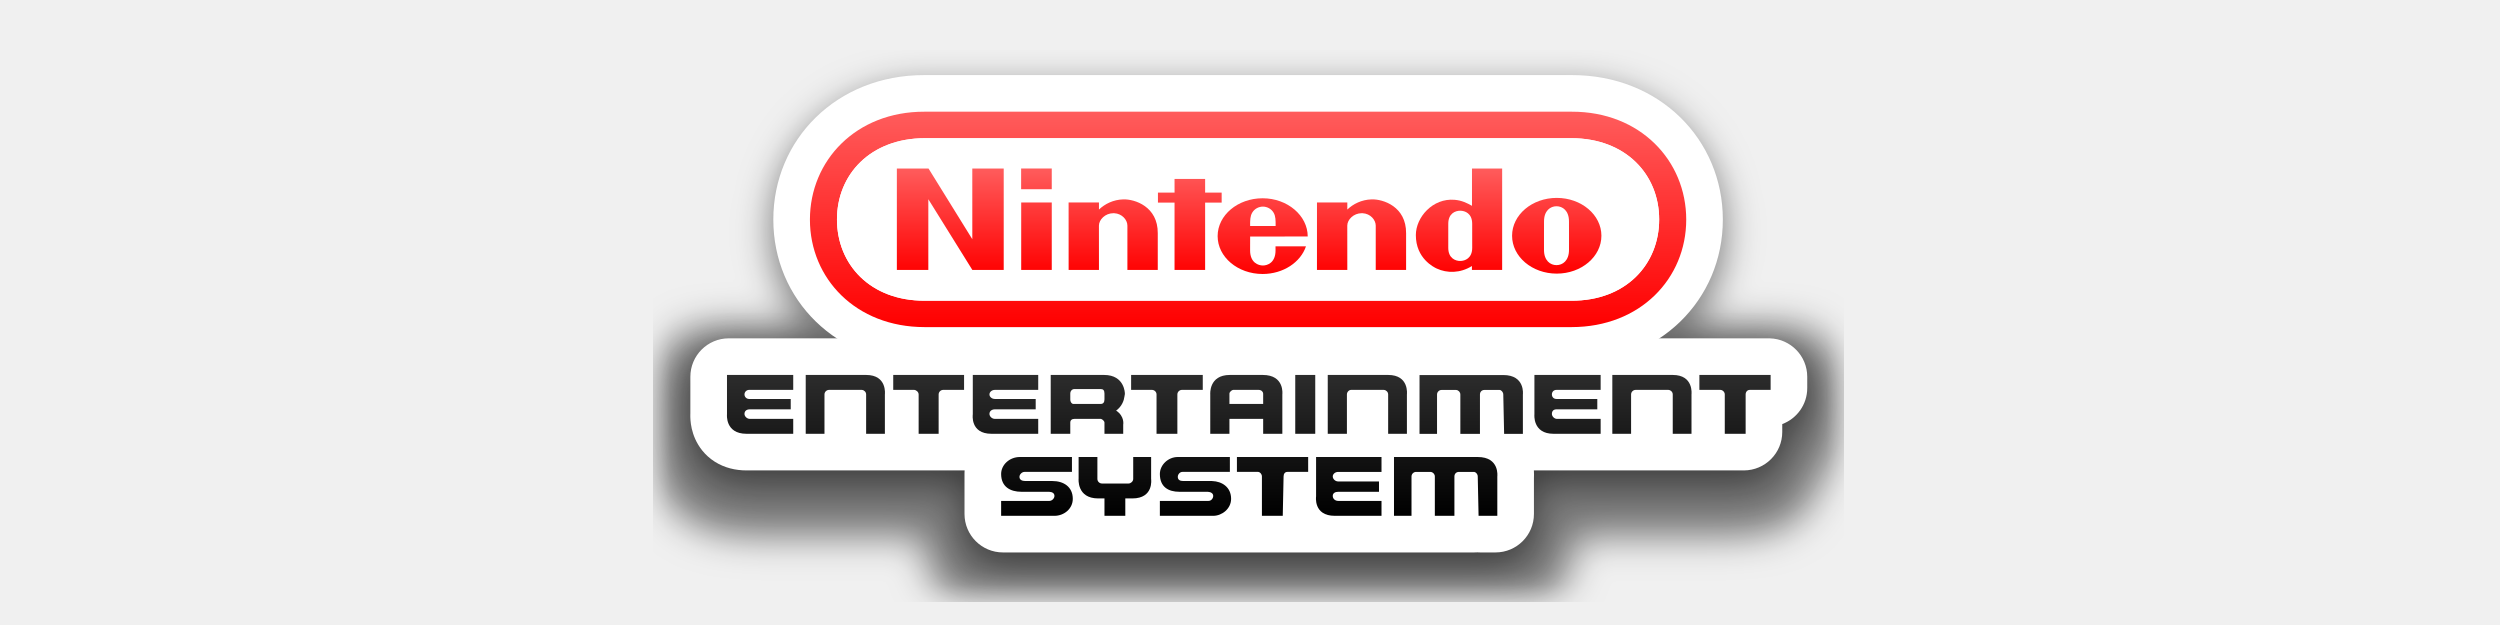
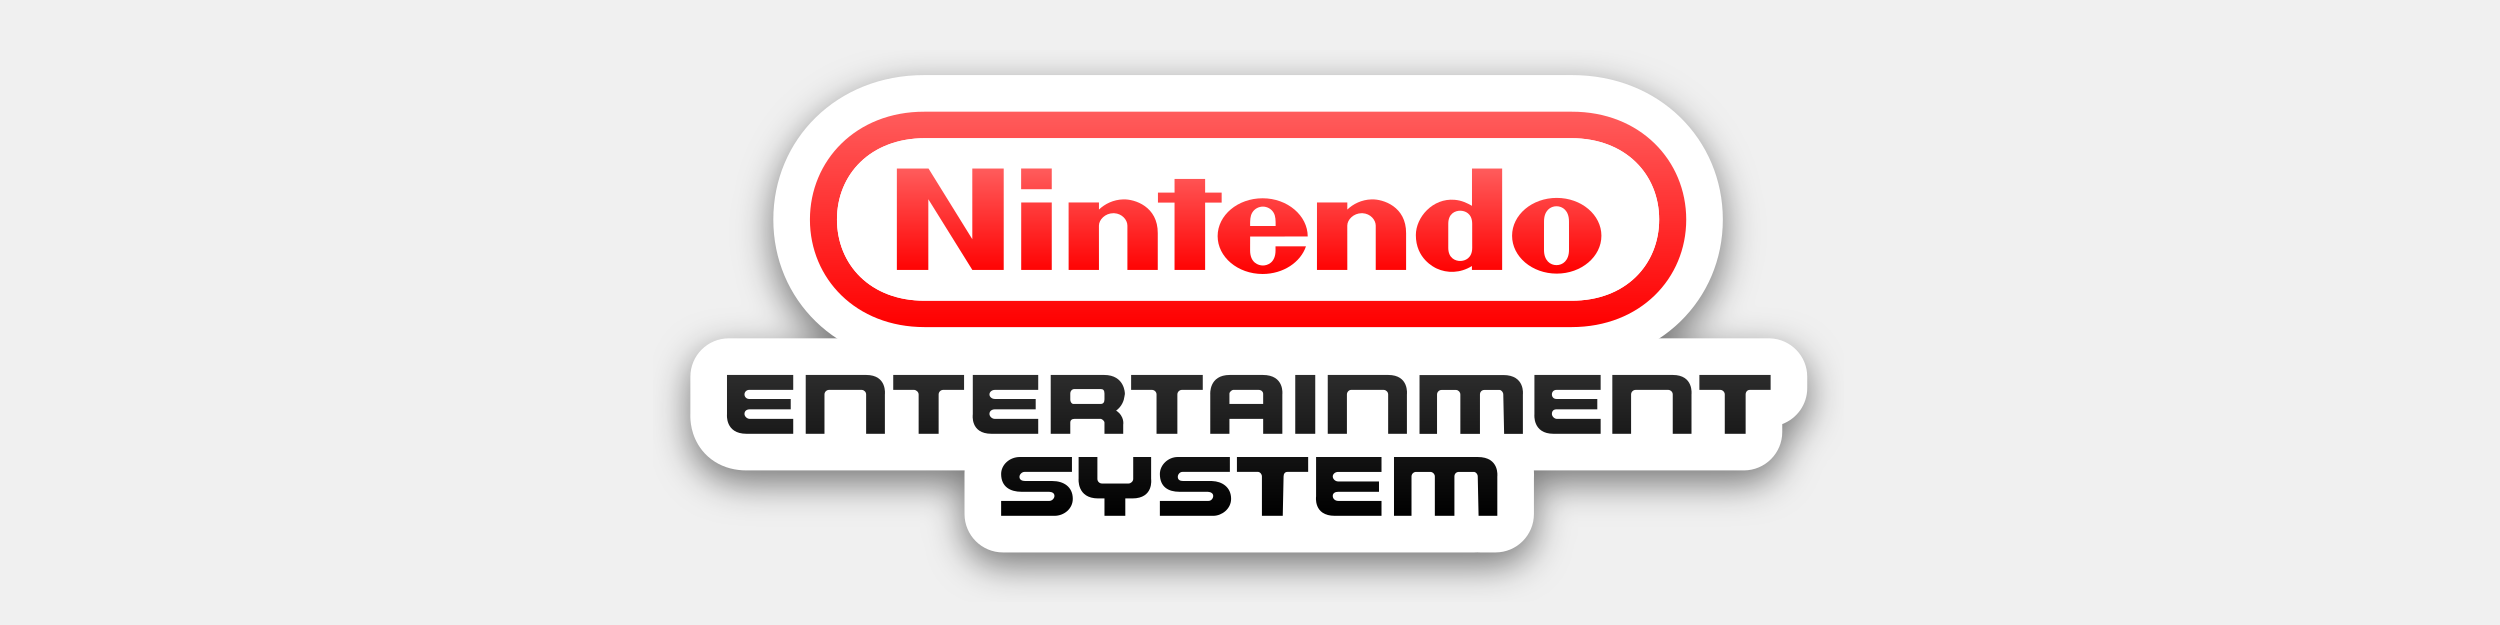
<svg xmlns="http://www.w3.org/2000/svg" width="1024" height="256" viewBox="0 0 1024 256" fill="none">
  <g filter="url(#filter0_d_641_91424)">
-     <g filter="url(#filter1_d_641_91424)">
-       <path fill-rule="evenodd" clip-rule="evenodd" d="M714.25 138.578C714.304 138.578 714.358 138.58 714.412 138.58H724.498L724.904 138.585C733.415 138.801 740.248 145.767 740.248 154.33V158.948C740.248 165.706 735.992 171.467 730.014 173.703V176.934C730.014 185.632 722.963 192.683 714.264 192.684H628.268C628.277 192.802 628.287 192.917 628.294 193.028C628.353 194.021 628.341 194.879 628.308 195.551C628.306 195.6 628.302 195.648 628.3 195.695V210.532C628.3 219.231 621.248 226.282 612.55 226.282H606.359C606.164 226.282 605.97 226.279 605.776 226.271L605.199 226.239C604.759 226.267 604.32 226.282 603.885 226.282H410.811C402.113 226.282 395.061 219.231 395.061 210.532V194.141L395.069 193.524C395.073 193.383 395.079 193.243 395.086 193.103L395.11 192.684H305.788C301.28 192.684 296.728 191.647 292.7 189.065C288.658 186.475 286.188 182.998 284.768 179.836C283.407 176.801 282.969 173.992 282.823 172.121C282.747 171.143 282.74 170.296 282.759 169.633C282.762 169.5 282.767 169.373 282.772 169.253V154.328C282.772 145.63 289.824 138.578 298.522 138.578H714.25Z" fill="white" />
-       <path d="M439.071 193.289H419.62C418.605 193.289 417.571 194.303 417.571 195.328C417.571 196.513 418.605 197.025 419.957 197.025H431.055C435.661 197.025 439.414 199.404 439.414 204.329C439.414 208.387 435.834 211.281 431.904 211.281H410.062V205.17H429.855C430.887 205.17 431.904 204.153 431.904 203.132C431.904 202.02 431.011 201.505 429.772 201.445L429.52 201.439H418.422C413.816 201.439 410.062 199.403 410.062 194.14C410.063 190.408 413.474 187.19 417.744 187.189H439.071V193.289Z" fill="url(#paint0_linear_641_91424)" />
-       <path d="M449.492 187.191V196.175C449.492 197.204 450.346 198.045 451.361 198.045H462.283C463.137 198.045 464.163 197.205 464.163 196.175V187.191H471.501V196.175C471.51 196.24 472.653 204.155 463.819 204.155H460.925V211.281H452.39V204.155H449.833C440.956 204.155 441.799 196.013 441.799 196.013V187.191H449.492Z" fill="url(#paint1_linear_641_91424)" />
-       <path d="M503.757 193.289H484.305C483.283 193.289 482.423 194.303 482.423 195.328C482.423 196.513 483.282 197.025 484.644 197.025H496.084L496.481 197.032C500.575 197.176 504.261 199.558 504.261 204.329C504.26 208.387 500.513 211.281 496.93 211.281H475.082V205.17H495.041C496.083 205.17 496.93 204.153 496.93 203.132C496.929 202.02 495.873 201.505 494.757 201.445L494.533 201.439H483.109C478.493 201.439 475.082 199.403 475.082 194.14C475.082 190.408 478.493 187.19 482.423 187.189H503.757V193.289Z" fill="url(#paint2_linear_641_91424)" />
-       <path d="M535.823 187.189V193.289H527.292C526.277 193.289 525.755 194.14 525.755 195.16L525.416 211.281H516.882V195.16C516.882 194.204 516.13 193.396 515.477 193.299L515.348 193.289H506.644V187.189H535.823Z" fill="url(#paint3_linear_641_91424)" />
-       <path d="M565.865 193.291H548.114C546.919 193.291 545.899 194.144 545.899 195.16C545.899 196.175 546.919 197.203 548.114 197.203H564.837V201.441H548.114C546.919 201.441 545.899 201.947 545.899 203.134C545.899 204.332 546.919 205.171 548.114 205.171H565.865V211.281H546.748C537.864 211.281 539.066 203.309 539.066 203.309V187.189H565.865V193.291Z" fill="url(#paint4_linear_641_91424)" />
-       <path d="M605.285 187.191C614.299 187.191 613.309 195.096 613.301 195.161V211.281H605.626L605.285 195.161C605.285 194.207 604.531 193.398 603.873 193.301L603.743 193.291H597.604C596.415 193.291 595.728 194.143 595.727 195.161V211.281H587.71V195.161C587.71 194.207 586.956 193.398 586.021 193.301L585.832 193.291H580.035C579.001 193.291 578.154 194.143 578.154 195.161V211.281H570.98V187.191H605.285Z" fill="url(#paint5_linear_641_91424)" />
-       <path d="M615.742 153.614C624.786 153.614 623.773 161.585 623.773 161.585V177.715H616.09L615.742 161.585C615.742 160.575 614.889 159.719 614.21 159.719H608.063C606.86 159.719 606.189 160.576 606.189 161.585V177.715H598.158V161.585C598.158 160.639 597.42 159.826 596.478 159.729L596.288 159.719H590.49C589.461 159.719 588.609 160.575 588.609 161.585V177.715H581.437V153.614H615.742Z" fill="url(#paint6_linear_641_91424)" />
-       <path d="M324.905 159.694H306.821C305.787 159.695 304.94 160.543 304.94 161.561C304.94 162.575 305.788 163.419 306.821 163.419H323.883V167.66H307.152C305.788 167.66 304.94 168.344 304.94 169.537C304.94 170.552 305.961 171.573 307.152 171.573H324.905V177.682H305.788C296.918 177.682 297.772 169.702 297.772 169.702V153.576H324.905V159.694Z" fill="url(#paint7_linear_641_91424)" />
-       <path d="M354.766 153.578C363.442 153.578 362.456 161.502 362.448 161.562V177.682H354.766V161.562C354.766 160.606 354.02 159.803 353.077 159.706L352.886 159.696H339.586C338.559 159.697 337.705 160.542 337.705 161.562V177.682H330.023V153.578H354.766Z" fill="url(#paint8_linear_641_91424)" />
-       <path d="M394.883 153.576V159.694H386.34C385.32 159.694 384.466 160.544 384.466 161.561V177.682H376.275V161.561C376.275 160.544 375.248 159.694 374.394 159.694H365.867V153.576H394.883Z" fill="url(#paint9_linear_641_91424)" />
-       <path d="M425.255 159.694H407.513C406.302 159.694 405.28 160.543 405.28 161.561C405.28 162.575 406.303 163.419 407.513 163.419H424.221V167.66H407.513C406.302 167.66 405.28 168.344 405.28 169.537C405.28 170.552 406.302 171.573 407.513 171.573H425.255V177.682H406.138C397.261 177.682 398.456 169.702 398.456 169.702V153.576H425.255V159.694Z" fill="url(#paint10_linear_641_91424)" />
-       <path d="M492.654 153.576V159.694H484.123C483.103 159.694 482.249 160.544 482.249 161.561V177.682H473.717V161.561C473.717 160.544 472.859 159.694 471.837 159.694H463.305V153.576H492.654Z" fill="url(#paint11_linear_641_91424)" />
-       <path fill-rule="evenodd" clip-rule="evenodd" d="M517.225 153.578C526.237 153.578 525.254 161.496 525.246 161.562V177.682H517.392V171.575H503.576V177.682H495.723V161.562C495.718 161.498 495.072 153.578 503.749 153.578H517.225ZM505.119 159.692C504.604 159.692 503.576 160.542 503.576 161.213V165.457H517.392V161.213C517.392 160.542 516.709 159.692 515.516 159.692H505.119Z" fill="url(#paint12_linear_641_91424)" />
-       <path d="M538.725 177.682H530.535V153.578H538.725V177.682Z" fill="url(#paint13_linear_641_91424)" />
-       <path d="M568.587 153.578C577.256 153.578 576.278 161.499 576.27 161.562V177.682H568.587V161.562C568.587 160.606 567.836 159.803 566.9 159.706L566.711 159.696H553.405C552.553 159.696 551.696 160.542 551.696 161.562V177.682H543.844V153.578H568.587Z" fill="url(#paint14_linear_641_91424)" />
-       <path d="M655.627 159.694H637.54C636.345 159.694 635.655 160.543 635.655 161.561C635.655 162.575 636.345 163.419 637.54 163.419H654.254V167.66H637.54C636.345 167.66 635.655 168.344 635.655 169.537C635.655 170.552 636.683 171.573 637.703 171.573H655.627V177.682H636.346C627.64 177.682 628.496 169.702 628.496 169.702V153.576H655.627V159.694Z" fill="url(#paint15_linear_641_91424)" />
-       <path d="M685.156 153.578C693.818 153.578 692.845 161.495 692.837 161.562V177.682H685.156V161.562C685.156 160.606 684.406 159.803 683.469 159.706L683.279 159.696H669.961C668.934 159.696 668.095 160.542 668.095 161.562V177.682H660.406V153.578H685.156Z" fill="url(#paint16_linear_641_91424)" />
-       <path d="M725.248 153.578V159.696H716.716C715.691 159.696 715.015 160.542 715.014 161.562V177.682H706.468V161.562C706.467 160.606 705.729 159.803 704.789 159.706L704.598 159.696H696.066V153.578H725.248Z" fill="url(#paint17_linear_641_91424)" />
-       <path fill-rule="evenodd" clip-rule="evenodd" d="M452.216 153.577C460.748 153.577 460.748 161.213 460.748 161.213C460.748 161.225 460.746 161.733 460.575 162.404C460.402 163.933 459.558 166.479 457.169 168.176C460.743 170.548 460.07 173.932 460.068 173.939V177.68H452.389V173.094C452.389 172.468 451.485 171.679 450.955 171.583L450.854 171.573H440.096C439.075 171.573 438.388 172.079 438.388 173.094V177.68H430.375V153.577H452.216ZM440.096 159.352C439.075 159.352 438.388 160.195 438.388 161.213V163.588C438.389 164.786 439.075 165.455 439.589 165.455H450.854C451.876 165.455 452.389 164.786 452.389 163.588V161.213C452.389 159.866 451.876 159.352 450.854 159.352H440.096Z" fill="url(#paint18_linear_641_91424)" />
-     </g>
+     <path fill-rule="evenodd" clip-rule="evenodd" d="M714.25 138.578C714.304 138.578 714.358 138.58 714.412 138.58H724.498L724.904 138.585C733.415 138.801 740.248 145.767 740.248 154.33V158.948C740.248 165.706 735.992 171.467 730.014 173.703V176.934C730.014 185.632 722.963 192.683 714.264 192.684H628.268C628.277 192.802 628.287 192.917 628.294 193.028C628.353 194.021 628.341 194.879 628.308 195.551C628.306 195.6 628.302 195.648 628.3 195.695V210.532C628.3 219.231 621.248 226.282 612.55 226.282H606.359C606.164 226.282 605.97 226.279 605.776 226.271L605.199 226.239C604.759 226.267 604.32 226.282 603.885 226.282H410.811C402.113 226.282 395.061 219.231 395.061 210.532V194.141L395.069 193.524C395.073 193.383 395.079 193.243 395.086 193.103L395.11 192.684H305.788C301.28 192.684 296.728 191.647 292.7 189.065C288.658 186.475 286.188 182.998 284.768 179.836C283.407 176.801 282.969 173.992 282.823 172.121C282.747 171.143 282.74 170.296 282.759 169.633C282.762 169.5 282.767 169.373 282.772 169.253V154.328C282.772 145.63 289.824 138.578 298.522 138.578H714.25Z" fill="white" />
+     <path d="M439.071 193.289H419.62C418.605 193.289 417.571 194.303 417.571 195.328C417.571 196.513 418.605 197.025 419.957 197.025H431.055C435.661 197.025 439.414 199.404 439.414 204.329C439.414 208.387 435.834 211.281 431.904 211.281H410.062V205.17H429.855C430.887 205.17 431.904 204.153 431.904 203.132C431.904 202.02 431.011 201.505 429.772 201.445L429.52 201.439H418.422C413.816 201.439 410.062 199.403 410.062 194.14C410.063 190.408 413.474 187.19 417.744 187.189H439.071V193.289Z" fill="url(#paint0_linear_641_91424)" />
+     <path d="M449.492 187.191V196.175C449.492 197.204 450.346 198.045 451.361 198.045H462.283C463.137 198.045 464.163 197.205 464.163 196.175V187.191H471.501V196.175C471.51 196.24 472.653 204.155 463.819 204.155H460.925V211.281H452.39V204.155H449.833C440.956 204.155 441.799 196.013 441.799 196.013V187.191H449.492Z" fill="url(#paint1_linear_641_91424)" />
+     <path d="M503.757 193.289H484.305C483.283 193.289 482.423 194.303 482.423 195.328C482.423 196.513 483.282 197.025 484.644 197.025H496.084L496.481 197.032C500.575 197.176 504.261 199.558 504.261 204.329C504.26 208.387 500.513 211.281 496.93 211.281H475.082V205.17H495.041C496.083 205.17 496.93 204.153 496.93 203.132C496.929 202.02 495.873 201.505 494.757 201.445L494.533 201.439H483.109C478.493 201.439 475.082 199.403 475.082 194.14C475.082 190.408 478.493 187.19 482.423 187.189H503.757V193.289Z" fill="url(#paint2_linear_641_91424)" />
+     <path d="M535.823 187.189V193.289H527.292C526.277 193.289 525.755 194.14 525.755 195.16L525.416 211.281H516.882V195.16C516.882 194.204 516.13 193.396 515.477 193.299L515.348 193.289H506.644V187.189H535.823Z" fill="url(#paint3_linear_641_91424)" />
+     <path d="M565.865 193.291H548.114C546.919 193.291 545.899 194.144 545.899 195.16C545.899 196.175 546.919 197.203 548.114 197.203H564.837V201.441H548.114C546.919 201.441 545.899 201.947 545.899 203.134C545.899 204.332 546.919 205.171 548.114 205.171H565.865V211.281H546.748C537.864 211.281 539.066 203.309 539.066 203.309V187.189H565.865V193.291Z" fill="url(#paint4_linear_641_91424)" />
+     <path d="M605.285 187.191C614.299 187.191 613.309 195.096 613.301 195.161V211.281H605.626L605.285 195.161C605.285 194.207 604.531 193.398 603.873 193.301L603.743 193.291H597.604C596.415 193.291 595.728 194.143 595.727 195.161V211.281H587.71V195.161C587.71 194.207 586.956 193.398 586.021 193.301L585.832 193.291H580.035C579.001 193.291 578.154 194.143 578.154 195.161V211.281H570.98V187.191H605.285Z" fill="url(#paint5_linear_641_91424)" />
+     <path d="M615.742 153.614C624.786 153.614 623.773 161.585 623.773 161.585V177.715H616.09L615.742 161.585C615.742 160.575 614.889 159.719 614.21 159.719H608.063C606.86 159.719 606.189 160.576 606.189 161.585V177.715H598.158V161.585C598.158 160.639 597.42 159.826 596.478 159.729L596.288 159.719H590.49C589.461 159.719 588.609 160.575 588.609 161.585V177.715H581.437V153.614H615.742Z" fill="url(#paint6_linear_641_91424)" />
+     <path d="M324.905 159.694H306.821C305.787 159.695 304.94 160.543 304.94 161.561C304.94 162.575 305.788 163.419 306.821 163.419H323.883V167.66H307.152C305.788 167.66 304.94 168.344 304.94 169.537C304.94 170.552 305.961 171.573 307.152 171.573H324.905V177.682H305.788C296.918 177.682 297.772 169.702 297.772 169.702V153.576H324.905V159.694Z" fill="url(#paint7_linear_641_91424)" />
+     <path d="M354.766 153.578C363.442 153.578 362.456 161.502 362.448 161.562V177.682H354.766V161.562C354.766 160.606 354.02 159.803 353.077 159.706L352.886 159.696H339.586C338.559 159.697 337.705 160.542 337.705 161.562V177.682H330.023V153.578H354.766Z" fill="url(#paint8_linear_641_91424)" />
+     <path d="M394.883 153.576V159.694H386.34C385.32 159.694 384.466 160.544 384.466 161.561V177.682H376.275V161.561C376.275 160.544 375.248 159.694 374.394 159.694H365.867V153.576H394.883Z" fill="url(#paint9_linear_641_91424)" />
+     <path d="M425.255 159.694H407.513C406.302 159.694 405.28 160.543 405.28 161.561C405.28 162.575 406.303 163.419 407.513 163.419H424.221V167.66H407.513C406.302 167.66 405.28 168.344 405.28 169.537C405.28 170.552 406.302 171.573 407.513 171.573H425.255V177.682H406.138C397.261 177.682 398.456 169.702 398.456 169.702V153.576H425.255V159.694Z" fill="url(#paint10_linear_641_91424)" />
+     <path d="M492.654 153.576V159.694H484.123C483.103 159.694 482.249 160.544 482.249 161.561V177.682H473.717V161.561C473.717 160.544 472.859 159.694 471.837 159.694H463.305V153.576H492.654Z" fill="url(#paint11_linear_641_91424)" />
+     <path fill-rule="evenodd" clip-rule="evenodd" d="M517.225 153.578C526.237 153.578 525.254 161.496 525.246 161.562V177.682H517.392V171.575H503.576V177.682H495.723V161.562C495.718 161.498 495.072 153.578 503.749 153.578H517.225ZM505.119 159.692C504.604 159.692 503.576 160.542 503.576 161.213V165.457H517.392V161.213C517.392 160.542 516.709 159.692 515.516 159.692H505.119Z" fill="url(#paint12_linear_641_91424)" />
+     <path d="M538.725 177.682H530.535V153.578H538.725V177.682Z" fill="url(#paint13_linear_641_91424)" />
+     <path d="M568.587 153.578C577.256 153.578 576.278 161.499 576.27 161.562V177.682H568.587V161.562C568.587 160.606 567.836 159.803 566.9 159.706L566.711 159.696H553.405C552.553 159.696 551.696 160.542 551.696 161.562V177.682H543.844V153.578H568.587Z" fill="url(#paint14_linear_641_91424)" />
+     <path d="M655.627 159.694H637.54C636.345 159.694 635.655 160.543 635.655 161.561C635.655 162.575 636.345 163.419 637.54 163.419H654.254V167.66H637.54C636.345 167.66 635.655 168.344 635.655 169.537C635.655 170.552 636.683 171.573 637.703 171.573H655.627V177.682H636.346C627.64 177.682 628.496 169.702 628.496 169.702V153.576H655.627V159.694Z" fill="url(#paint15_linear_641_91424)" />
+     <path d="M685.156 153.578C693.818 153.578 692.845 161.495 692.837 161.562V177.682H685.156V161.562C685.156 160.606 684.406 159.803 683.469 159.706L683.279 159.696H669.961C668.934 159.696 668.095 160.542 668.095 161.562V177.682H660.406V153.578H685.156Z" fill="url(#paint16_linear_641_91424)" />
+     <path d="M725.248 153.578V159.696H716.716C715.691 159.696 715.015 160.542 715.014 161.562V177.682H706.468V161.562C706.467 160.606 705.729 159.803 704.789 159.706L704.598 159.696H696.066V153.578H725.248Z" fill="url(#paint17_linear_641_91424)" />
+     <path fill-rule="evenodd" clip-rule="evenodd" d="M452.216 153.577C460.748 153.577 460.748 161.213 460.748 161.213C460.748 161.225 460.746 161.733 460.575 162.404C460.402 163.933 459.558 166.479 457.169 168.176C460.743 170.548 460.07 173.932 460.068 173.939V177.68H452.389V173.094C452.389 172.468 451.485 171.679 450.955 171.583L450.854 171.573H440.096C439.075 171.573 438.388 172.079 438.388 173.094V177.68H430.375V153.577H452.216ZM440.096 159.352C439.075 159.352 438.388 160.195 438.388 161.213V163.588C438.389 164.786 439.075 165.455 439.589 165.455H450.854C451.876 165.455 452.389 164.786 452.389 163.588V161.213C452.389 159.866 451.876 159.352 450.854 159.352H440.096Z" fill="url(#paint18_linear_641_91424)" />
    <path fill-rule="evenodd" clip-rule="evenodd" d="M643.764 30.75C679.824 30.682 705.679 57.245 705.679 89.942C705.679 122.749 679.749 148.962 643.732 148.982H378.682C342.666 148.962 316.746 122.745 316.746 89.942C316.746 57.25 342.595 30.684 378.652 30.751L643.764 30.75Z" fill="white" />
    <path d="M378.652 45.75C350.595 45.685 331.746 65.815 331.746 89.942C331.746 114.065 350.55 133.967 378.69 133.982H643.724C671.868 133.967 690.679 114.065 690.679 89.942C690.679 65.812 671.828 45.684 643.764 45.75H378.652ZM643.64 56.602C665.923 56.647 679.595 71.504 679.595 89.885C679.595 108.263 666.003 123.244 643.64 123.163H378.776C356.41 123.244 342.823 108.263 342.823 89.885C342.823 71.505 356.498 56.651 378.776 56.604L643.64 56.602Z" fill="url(#paint19_linear_641_91424)" />
    <path d="M378.777 56.604C356.498 56.651 342.824 71.505 342.824 89.885C342.824 108.262 356.411 123.243 378.777 123.163H643.641C666.004 123.243 679.596 108.262 679.596 89.885C679.596 71.504 665.924 56.601 643.641 56.602L378.777 56.604Z" fill="white" />
    <path fill-rule="evenodd" clip-rule="evenodd" d="M517.17 81.209C527.344 81.209 535.641 88.302 535.641 96.868C535.552 96.882 512.057 96.875 512.057 96.875C512.057 96.875 512.041 101.059 512.041 102.571C512.041 107.63 515.439 108.748 517.284 108.748C519.131 108.748 522.46 107.629 522.46 102.571C522.46 101.045 522.45 100.905 522.45 100.901L534.929 100.888C532.747 107.411 525.623 112.225 517.17 112.225C506.995 112.224 498.742 105.281 498.742 96.714C498.742 88.151 506.994 81.209 517.17 81.209ZM517.283 84.626C515.65 84.634 513.863 85.448 512.878 87.148C512.079 88.532 512.027 90.149 512.05 92.567H522.499C522.52 90.149 522.482 88.532 521.687 87.148C520.703 85.448 518.913 84.634 517.283 84.626Z" fill="url(#paint20_linear_641_91424)" />
    <path fill-rule="evenodd" clip-rule="evenodd" d="M637.641 81.057C647.75 81.057 655.938 87.996 655.938 96.565C655.937 105.127 647.75 112.074 637.641 112.074C627.538 112.074 619.348 105.127 619.348 96.565C619.348 87.996 627.538 81.057 637.641 81.057ZM637.543 84.474C635.048 84.474 632.43 86.28 632.43 90.666C632.43 92.332 632.42 96.422 632.42 96.422V102.37C632.42 106.775 635.034 108.6 637.543 108.6C640.055 108.599 642.663 106.775 642.663 102.37C642.663 100.719 642.668 96.618 642.668 96.539C642.654 95.426 642.654 92.332 642.654 90.666C642.654 86.28 640.037 84.474 637.543 84.474Z" fill="url(#paint21_linear_641_91424)" />
    <path fill-rule="evenodd" clip-rule="evenodd" d="M615.281 110.559H602.896V108.964C598.106 111.959 592.703 111.949 588.488 109.993C587.366 109.469 579.93 105.912 579.93 96.303C579.93 89.011 586.819 81.054 595.834 81.842C598.816 82.103 600.924 83.18 602.926 84.307V69.023H615.281V110.559ZM598.111 86.309C596.119 86.309 593.209 87.398 593.209 91.67V101.505C593.209 105.773 596.121 106.893 598.107 106.893C600.057 106.893 603.017 105.773 603.017 101.505C603.017 99.744 603.01 96.641 603.01 96.606C603.01 96.606 603.008 93.145 603.008 91.67C603.008 87.397 600.055 86.309 598.111 86.309Z" fill="url(#paint22_linear_641_91424)" />
    <path d="M430.801 110.562H418.285V82.938H430.801V110.562Z" fill="url(#paint23_linear_641_91424)" />
    <path d="M493.62 78.88H500.392V82.992H493.62L493.622 110.562H481.091L481.094 82.992H474.293V78.893H481.1L481.091 73.299H493.62V78.88Z" fill="url(#paint24_linear_641_91424)" />
    <path d="M398.26 97.986L398.251 69.023H411.121V110.561H398.271L380.242 81.596V110.561H367.352V69.023H380.32L398.26 97.986Z" fill="url(#paint25_linear_641_91424)" />
    <path d="M460.106 81.664C464.794 81.525 474.295 84.592 474.221 95.528C474.216 97.464 474.221 110.486 474.221 110.554H461.783V92.414C461.783 90.079 459.609 87.492 456.379 87.333L456.063 87.325C452.658 87.325 450.122 90.004 450.122 92.414C450.122 93.586 450.135 110.476 450.135 110.554H437.711L437.699 82.936L450.135 82.929C450.135 82.929 450.121 85.145 450.135 85.83C452.533 83.547 455.973 81.779 460.106 81.664Z" fill="url(#paint26_linear_641_91424)" />
    <path d="M561.831 81.664C566.517 81.525 576.016 84.592 575.938 95.528C575.933 97.464 575.938 110.486 575.938 110.554H563.5V92.414C563.5 90.079 561.34 87.492 558.102 87.333L557.785 87.325C554.381 87.325 551.844 90.004 551.844 92.414C551.844 93.586 551.859 110.476 551.859 110.554H539.426L539.435 82.936L551.859 82.929C551.859 82.929 551.846 85.145 551.859 85.83C554.249 83.547 557.698 81.779 561.831 81.664Z" fill="url(#paint27_linear_641_91424)" />
    <path d="M430.798 77.504H418.254V69.016H430.798V77.504Z" fill="url(#paint28_linear_641_91424)" />
  </g>
  <defs>
    <filter id="filter0_d_641_91424" x="267.75" y="20.75" width="487.496" height="225.531" filterUnits="userSpaceOnUse" color-interpolation-filters="sRGB">
-       <feFlood flood-opacity="0" result="BackgroundImageFix" />
-       <feColorMatrix in="SourceAlpha" type="matrix" values="0 0 0 0 0 0 0 0 0 0 0 0 0 0 0 0 0 0 127 0" result="hardAlpha" />
-       <feOffset dy="5" />
-       <feGaussianBlur stdDeviation="7.5" />
-       <feColorMatrix type="matrix" values="0 0 0 0 0 0 0 0 0 0 0 0 0 0 0 0 0 0 0.5 0" />
-       <feBlend mode="normal" in2="BackgroundImageFix" result="effect1_dropShadow_641_91424" />
-       <feBlend mode="normal" in="SourceGraphic" in2="effect1_dropShadow_641_91424" result="shape" />
-     </filter>
-     <filter id="filter1_d_641_91424" x="267.75" y="128.578" width="487.496" height="117.703" filterUnits="userSpaceOnUse" color-interpolation-filters="sRGB">
      <feFlood flood-opacity="0" result="BackgroundImageFix" />
      <feColorMatrix in="SourceAlpha" type="matrix" values="0 0 0 0 0 0 0 0 0 0 0 0 0 0 0 0 0 0 127 0" result="hardAlpha" />
      <feOffset dy="5" />
      <feGaussianBlur stdDeviation="7.5" />
      <feColorMatrix type="matrix" values="0 0 0 0 0 0 0 0 0 0 0 0 0 0 0 0 0 0 0.5 0" />
      <feBlend mode="normal" in2="BackgroundImageFix" result="effect1_dropShadow_641_91424" />
      <feBlend mode="normal" in="SourceGraphic" in2="effect1_dropShadow_641_91424" result="shape" />
    </filter>
    <linearGradient id="paint0_linear_641_91424" x1="511.499" y1="153.576" x2="511.499" y2="211.281" gradientUnits="userSpaceOnUse">
      <stop stop-color="#2C2C2C" />
      <stop offset="1" />
    </linearGradient>
    <linearGradient id="paint1_linear_641_91424" x1="511.499" y1="153.576" x2="511.499" y2="211.281" gradientUnits="userSpaceOnUse">
      <stop stop-color="#2C2C2C" />
      <stop offset="1" />
    </linearGradient>
    <linearGradient id="paint2_linear_641_91424" x1="511.499" y1="153.576" x2="511.499" y2="211.281" gradientUnits="userSpaceOnUse">
      <stop stop-color="#2C2C2C" />
      <stop offset="1" />
    </linearGradient>
    <linearGradient id="paint3_linear_641_91424" x1="511.499" y1="153.576" x2="511.499" y2="211.281" gradientUnits="userSpaceOnUse">
      <stop stop-color="#2C2C2C" />
      <stop offset="1" />
    </linearGradient>
    <linearGradient id="paint4_linear_641_91424" x1="511.499" y1="153.576" x2="511.499" y2="211.281" gradientUnits="userSpaceOnUse">
      <stop stop-color="#2C2C2C" />
      <stop offset="1" />
    </linearGradient>
    <linearGradient id="paint5_linear_641_91424" x1="511.499" y1="153.576" x2="511.499" y2="211.281" gradientUnits="userSpaceOnUse">
      <stop stop-color="#2C2C2C" />
      <stop offset="1" />
    </linearGradient>
    <linearGradient id="paint6_linear_641_91424" x1="511.499" y1="153.576" x2="511.499" y2="211.281" gradientUnits="userSpaceOnUse">
      <stop stop-color="#2C2C2C" />
      <stop offset="1" />
    </linearGradient>
    <linearGradient id="paint7_linear_641_91424" x1="511.499" y1="153.576" x2="511.499" y2="211.281" gradientUnits="userSpaceOnUse">
      <stop stop-color="#2C2C2C" />
      <stop offset="1" />
    </linearGradient>
    <linearGradient id="paint8_linear_641_91424" x1="511.499" y1="153.576" x2="511.499" y2="211.281" gradientUnits="userSpaceOnUse">
      <stop stop-color="#2C2C2C" />
      <stop offset="1" />
    </linearGradient>
    <linearGradient id="paint9_linear_641_91424" x1="511.499" y1="153.576" x2="511.499" y2="211.281" gradientUnits="userSpaceOnUse">
      <stop stop-color="#2C2C2C" />
      <stop offset="1" />
    </linearGradient>
    <linearGradient id="paint10_linear_641_91424" x1="511.499" y1="153.576" x2="511.499" y2="211.281" gradientUnits="userSpaceOnUse">
      <stop stop-color="#2C2C2C" />
      <stop offset="1" />
    </linearGradient>
    <linearGradient id="paint11_linear_641_91424" x1="511.499" y1="153.576" x2="511.499" y2="211.281" gradientUnits="userSpaceOnUse">
      <stop stop-color="#2C2C2C" />
      <stop offset="1" />
    </linearGradient>
    <linearGradient id="paint12_linear_641_91424" x1="511.499" y1="153.576" x2="511.499" y2="211.281" gradientUnits="userSpaceOnUse">
      <stop stop-color="#2C2C2C" />
      <stop offset="1" />
    </linearGradient>
    <linearGradient id="paint13_linear_641_91424" x1="511.499" y1="153.576" x2="511.499" y2="211.281" gradientUnits="userSpaceOnUse">
      <stop stop-color="#2C2C2C" />
      <stop offset="1" />
    </linearGradient>
    <linearGradient id="paint14_linear_641_91424" x1="511.499" y1="153.576" x2="511.499" y2="211.281" gradientUnits="userSpaceOnUse">
      <stop stop-color="#2C2C2C" />
      <stop offset="1" />
    </linearGradient>
    <linearGradient id="paint15_linear_641_91424" x1="511.499" y1="153.576" x2="511.499" y2="211.281" gradientUnits="userSpaceOnUse">
      <stop stop-color="#2C2C2C" />
      <stop offset="1" />
    </linearGradient>
    <linearGradient id="paint16_linear_641_91424" x1="511.499" y1="153.576" x2="511.499" y2="211.281" gradientUnits="userSpaceOnUse">
      <stop stop-color="#2C2C2C" />
      <stop offset="1" />
    </linearGradient>
    <linearGradient id="paint17_linear_641_91424" x1="511.499" y1="153.576" x2="511.499" y2="211.281" gradientUnits="userSpaceOnUse">
      <stop stop-color="#2C2C2C" />
      <stop offset="1" />
    </linearGradient>
    <linearGradient id="paint18_linear_641_91424" x1="511.499" y1="153.576" x2="511.499" y2="211.281" gradientUnits="userSpaceOnUse">
      <stop stop-color="#2C2C2C" />
      <stop offset="1" />
    </linearGradient>
    <linearGradient id="paint19_linear_641_91424" x1="511.212" y1="45.75" x2="511.212" y2="133.982" gradientUnits="userSpaceOnUse">
      <stop stop-color="#FF5C5C" />
      <stop offset="1" stop-color="#FF0000" />
    </linearGradient>
    <linearGradient id="paint20_linear_641_91424" x1="511.645" y1="69.016" x2="511.645" y2="112.225" gradientUnits="userSpaceOnUse">
      <stop stop-color="#FF5C5C" />
      <stop offset="1" stop-color="#FF0000" />
    </linearGradient>
    <linearGradient id="paint21_linear_641_91424" x1="511.645" y1="69.016" x2="511.645" y2="112.225" gradientUnits="userSpaceOnUse">
      <stop stop-color="#FF5C5C" />
      <stop offset="1" stop-color="#FF0000" />
    </linearGradient>
    <linearGradient id="paint22_linear_641_91424" x1="511.645" y1="69.016" x2="511.645" y2="112.225" gradientUnits="userSpaceOnUse">
      <stop stop-color="#FF5C5C" />
      <stop offset="1" stop-color="#FF0000" />
    </linearGradient>
    <linearGradient id="paint23_linear_641_91424" x1="511.645" y1="69.016" x2="511.645" y2="112.225" gradientUnits="userSpaceOnUse">
      <stop stop-color="#FF5C5C" />
      <stop offset="1" stop-color="#FF0000" />
    </linearGradient>
    <linearGradient id="paint24_linear_641_91424" x1="511.645" y1="69.016" x2="511.645" y2="112.225" gradientUnits="userSpaceOnUse">
      <stop stop-color="#FF5C5C" />
      <stop offset="1" stop-color="#FF0000" />
    </linearGradient>
    <linearGradient id="paint25_linear_641_91424" x1="511.645" y1="69.016" x2="511.645" y2="112.225" gradientUnits="userSpaceOnUse">
      <stop stop-color="#FF5C5C" />
      <stop offset="1" stop-color="#FF0000" />
    </linearGradient>
    <linearGradient id="paint26_linear_641_91424" x1="511.645" y1="69.016" x2="511.645" y2="112.225" gradientUnits="userSpaceOnUse">
      <stop stop-color="#FF5C5C" />
      <stop offset="1" stop-color="#FF0000" />
    </linearGradient>
    <linearGradient id="paint27_linear_641_91424" x1="511.645" y1="69.016" x2="511.645" y2="112.225" gradientUnits="userSpaceOnUse">
      <stop stop-color="#FF5C5C" />
      <stop offset="1" stop-color="#FF0000" />
    </linearGradient>
    <linearGradient id="paint28_linear_641_91424" x1="511.645" y1="69.016" x2="511.645" y2="112.225" gradientUnits="userSpaceOnUse">
      <stop stop-color="#FF5C5C" />
      <stop offset="1" stop-color="#FF0000" />
    </linearGradient>
  </defs>
</svg>
